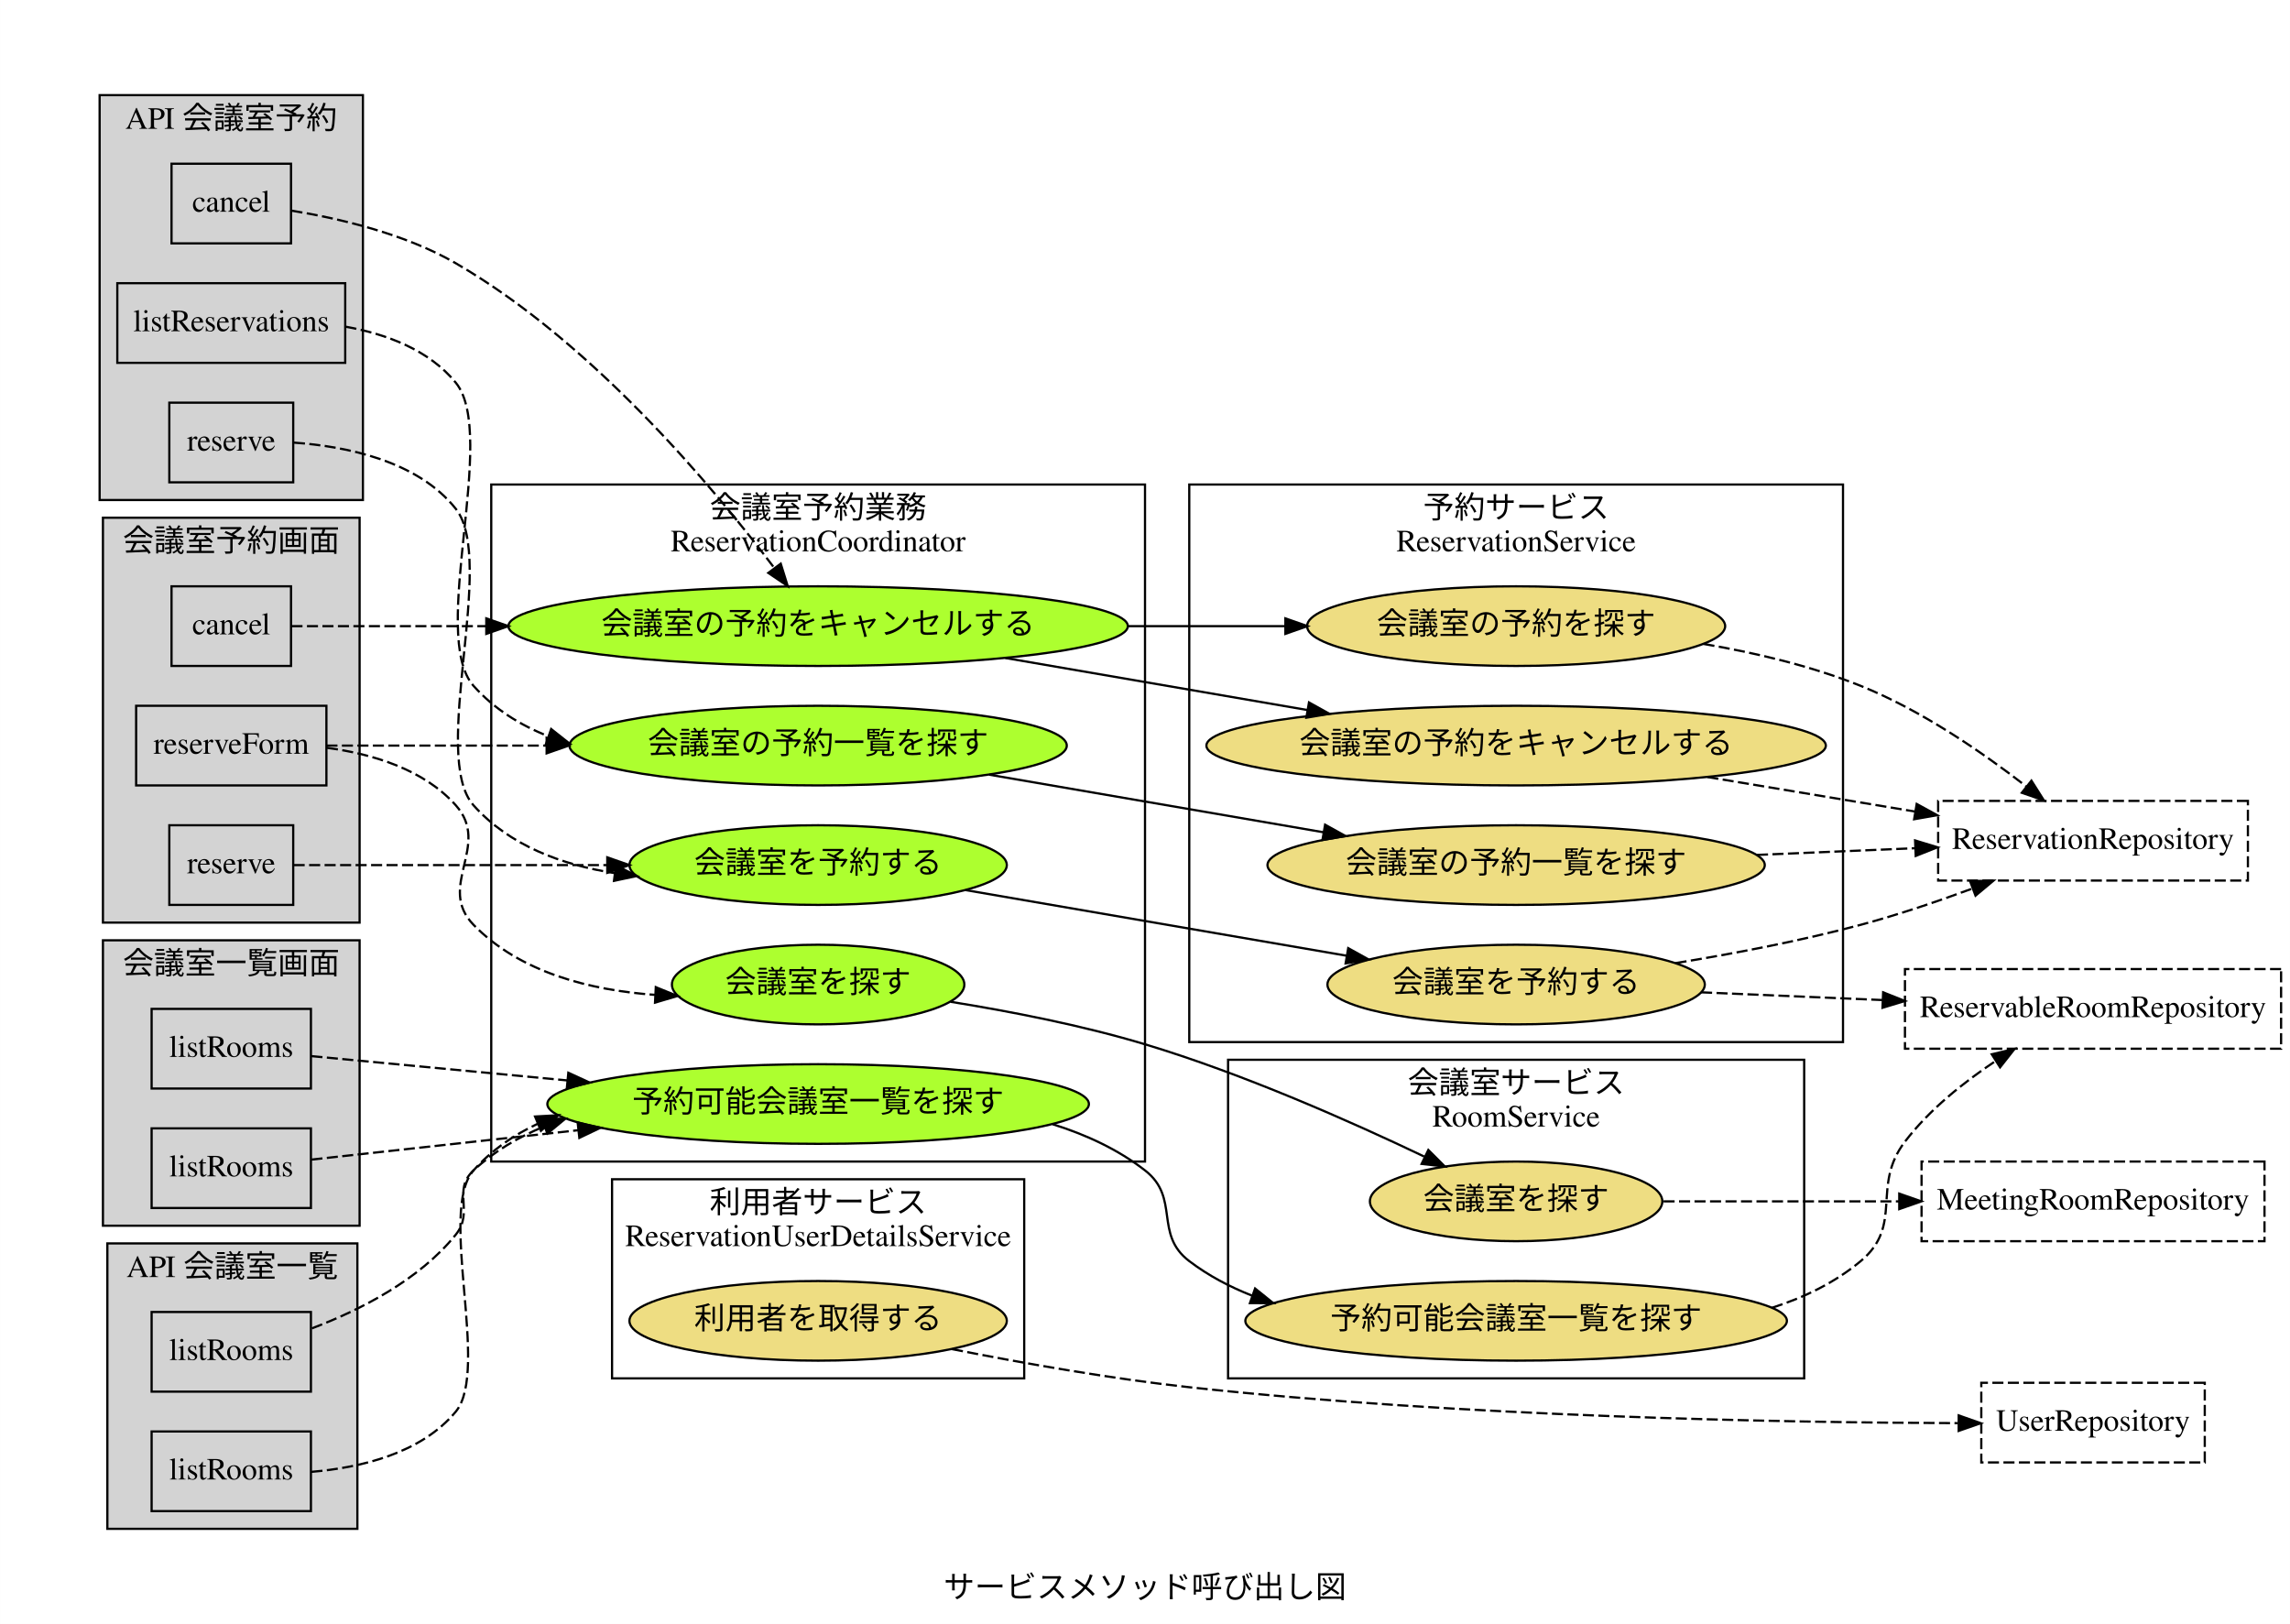
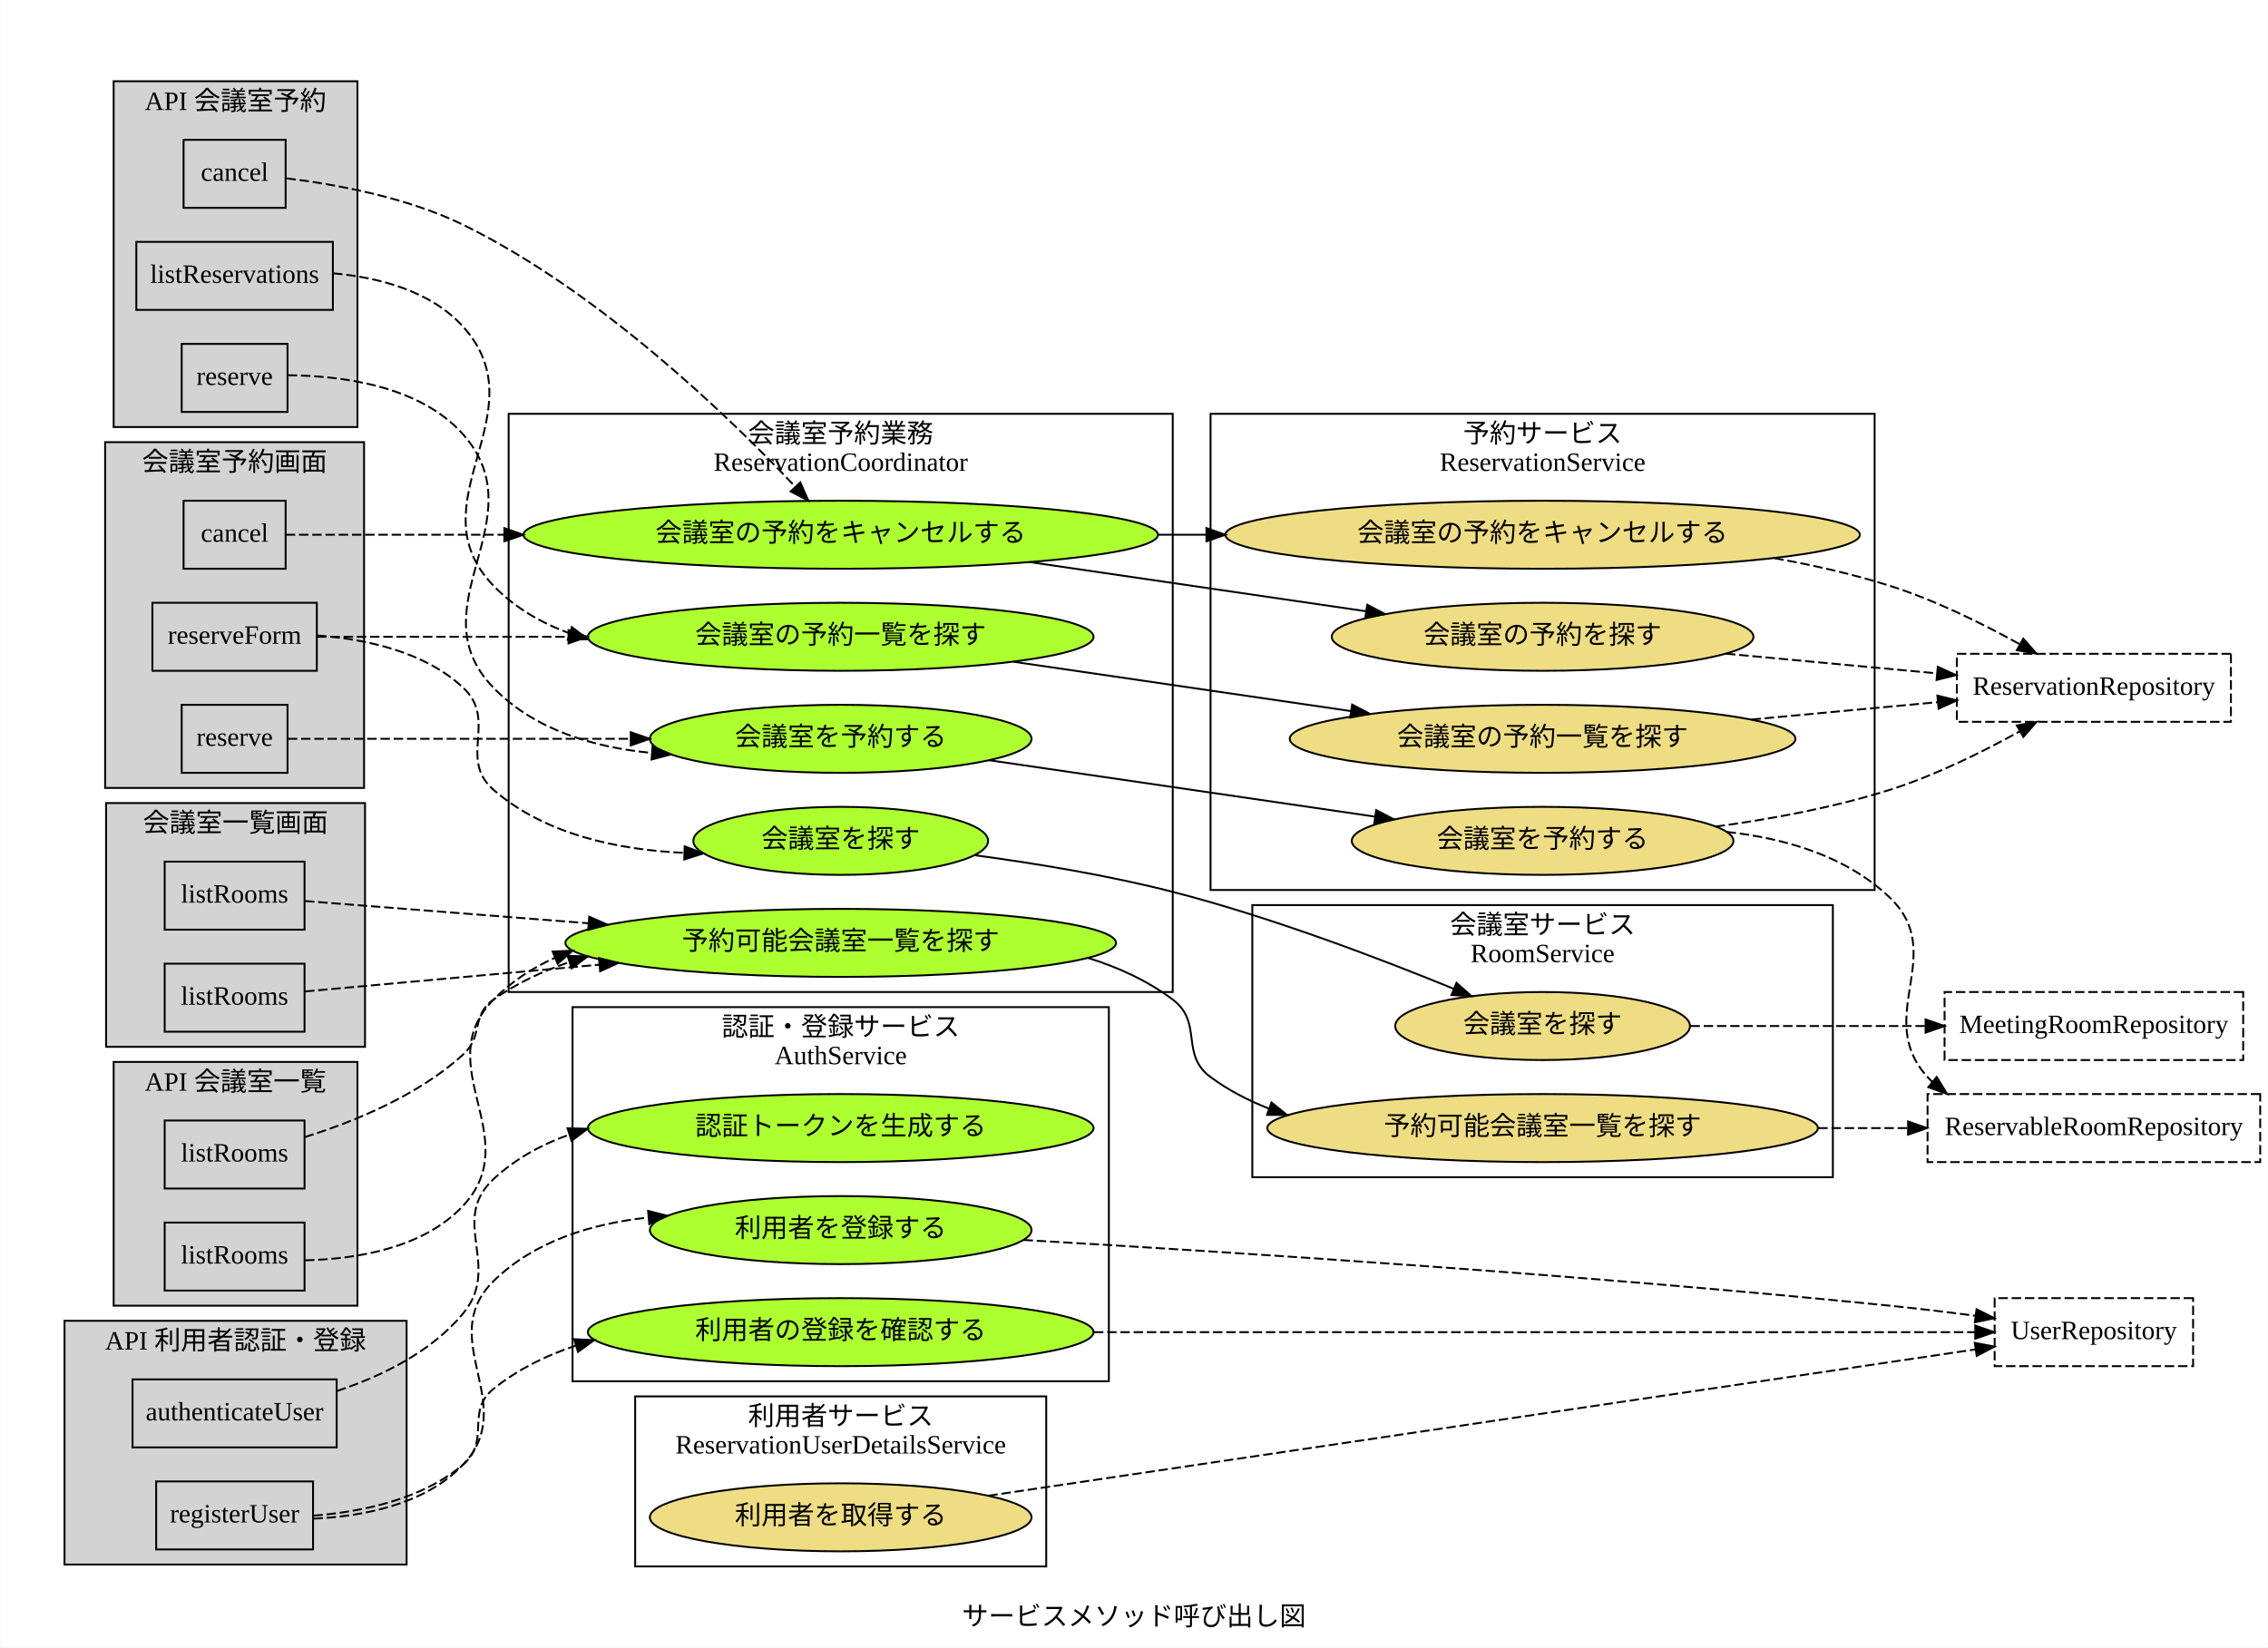
- <svg xmlns="http://www.w3.org/2000/svg" xmlns:xlink="http://www.w3.org/1999/xlink" width="1035px" height="734px" viewBox="0.00 0.00 1034.95 734.00">
-   <g id="graph0" class="graph" transform="scale(1.0 1.0) rotate(0) translate(4 730)">
-     <polygon fill="white" stroke="transparent" points="-4,4 -4,-730 1030.95,-730 1030.95,4 -4,4" />
-     <text text-anchor="middle" x="513.48" y="-7.8" font-family="Times,serif" font-size="14.00">サービスメソッド呼び出し図</text>
+ <svg xmlns="http://www.w3.org/2000/svg" xmlns:xlink="http://www.w3.org/1999/xlink" width="1200px" height="872px" viewBox="0.00 0.00 1199.74 872.00">
+   <g id="graph0" class="graph" transform="scale(1.0 1.0) rotate(0) translate(4 868)">
+     <polygon fill="white" stroke="transparent" points="-4,4 -4,-868 1195.74,-868 1195.74,4 -4,4" />
+     <text text-anchor="middle" x="595.87" y="-7.8" font-family="Times New Roman,serif" font-size="14.00">
+             サービスメソッド呼び出し図
+         </text>
    <g id="clust1" class="cluster">
            </g>
+     <g id="clust6" class="cluster">
+       <polygon fill="none" stroke="black" points="331.94,-39 331.94,-129 549.43,-129 549.43,-39 331.94,-39" />
+       <text text-anchor="middle" x="440.69" y="-113.8" font-family="Times New Roman,serif" font-size="14.00">
+                 利用者サービス
+             </text>
+       <text text-anchor="middle" x="440.69" y="-98.8" font-family="Times New Roman,serif" font-size="14.00">
+                 ReservationUserDetailsService
+             </text>
+     </g>
+     <g id="clust4" class="cluster">
+       <polygon fill="none" stroke="black" points="265,-343 265,-649 616.37,-649 616.37,-343 265,-343" />
+       <text text-anchor="middle" x="440.69" y="-633.8" font-family="Times New Roman,serif" font-size="14.00">
+                 会議室予約業務
+             </text>
+       <text text-anchor="middle" x="440.69" y="-618.8" font-family="Times New Roman,serif" font-size="14.00">
+                 ReservationCoordinator
+             </text>
+     </g>
    <g id="clust2" class="cluster">
-       <polygon fill="none" stroke="black" points="533.48,-259 533.48,-511 828.95,-511 828.95,-259 533.48,-259" />
-       <text text-anchor="middle" x="681.21" y="-495.8" font-family="Times,serif" font-size="14.00">予約サービス</text>
-       <text text-anchor="middle" x="681.21" y="-480.8" font-family="Times,serif" font-size="14.00">
+       <polygon fill="none" stroke="black" points="298.8,-137 298.8,-335 582.57,-335 582.57,-137 298.8,-137" />
+       <text text-anchor="middle" x="440.69" y="-319.8" font-family="Times New Roman,serif" font-size="14.00">
+                 認証・登録サービス
+             </text>
+       <text text-anchor="middle" x="440.69" y="-304.8" font-family="Times New Roman,serif" font-size="14.00">
+                 AuthService
+             </text>
+     </g>
+     <g id="clust5" class="cluster">
+       <polygon fill="none" stroke="black" points="658.47,-245 658.47,-389 965.64,-389 965.64,-245 658.47,-245" />
+       <text text-anchor="middle" x="812.06" y="-373.8" font-family="Times New Roman,serif" font-size="14.00">
+                 会議室サービス
+             </text>
+       <text text-anchor="middle" x="812.06" y="-358.8" font-family="Times New Roman,serif" font-size="14.00">
+                 RoomService
+             </text>
+     </g>
+     <g id="clust3" class="cluster">
+       <polygon fill="none" stroke="black" points="636.37,-397 636.37,-649 987.74,-649 987.74,-397 636.37,-397" />
+       <text text-anchor="middle" x="812.06" y="-633.8" font-family="Times New Roman,serif" font-size="14.00">
+                 予約サービス
+             </text>
+       <text text-anchor="middle" x="812.06" y="-618.8" font-family="Times New Roman,serif" font-size="14.00">
                ReservationService
            </text>
    </g>
-     <g id="clust3" class="cluster">
-       <polygon fill="none" stroke="black" points="218,-205 218,-511 513.48,-511 513.48,-205 218,-205" />
-       <text text-anchor="middle" x="365.74" y="-495.8" font-family="Times,serif" font-size="14.00">会議室予約業務</text>
-       <text text-anchor="middle" x="365.74" y="-480.8" font-family="Times,serif" font-size="14.00">
-                 ReservationCoordinator
-             </text>
-     </g>
-     <g id="clust4" class="cluster">
-       <polygon fill="none" stroke="black" points="551.02,-107 551.02,-251 811.4,-251 811.4,-107 551.02,-107" />
-       <text text-anchor="middle" x="681.21" y="-235.8" font-family="Times,serif" font-size="14.00">会議室サービス</text>
-       <text text-anchor="middle" x="681.21" y="-220.8" font-family="Times,serif" font-size="14.00">RoomService
-             </text>
-     </g>
-     <g id="clust5" class="cluster">
-       <polygon fill="none" stroke="black" points="272.6,-107 272.6,-197 458.88,-197 458.88,-107 272.6,-107" />
-       <text text-anchor="middle" x="365.74" y="-181.8" font-family="Times,serif" font-size="14.00">利用者サービス</text>
-       <text text-anchor="middle" x="365.74" y="-166.8" font-family="Times,serif" font-size="14.00">
-                 ReservationUserDetailsService
-             </text>
-     </g>
-     <g id="clust6" class="cluster">
+     <g id="clust7" class="cluster">
            </g>
-     <g id="clust7" class="cluster">
-       <polygon fill="lightgrey" stroke="black" points="42.5,-313 42.5,-496 158.5,-496 158.5,-313 42.5,-313" />
-       <text text-anchor="middle" x="100.5" y="-480.8" font-family="Times,serif" font-size="14.00">会議室予約画面</text>
+     <g id="clust11" class="cluster">
+       <polygon fill="lightgrey" stroke="black" points="30,-40 30,-169 211,-169 211,-40 30,-40" />
+       <text text-anchor="middle" x="120.5" y="-153.8" font-family="Times New Roman,serif" font-size="14.00">API
+                 利用者認証・登録
+             </text>
+     </g>
+     <g id="clust9" class="cluster">
+       <polygon fill="lightgrey" stroke="black" points="56,-177 56,-306 185,-306 185,-177 56,-177" />
+       <text text-anchor="middle" x="120.5" y="-290.8" font-family="Times New Roman,serif" font-size="14.00">API
+                 会議室一覧
+             </text>
+     </g>
+     <g id="clust10" class="cluster">
+       <polygon fill="lightgrey" stroke="black" points="56,-642 56,-825 185,-825 185,-642 56,-642" />
+       <text text-anchor="middle" x="120.5" y="-809.8" font-family="Times New Roman,serif" font-size="14.00">API
+                 会議室予約
+             </text>
    </g>
    <g id="clust8" class="cluster">
-       <polygon fill="lightgrey" stroke="black" points="44.5,-39 44.5,-168 157.5,-168 157.5,-39 44.5,-39" />
-       <text text-anchor="middle" x="101" y="-152.8" font-family="Times,serif" font-size="14.00">API 会議室一覧</text>
-     </g>
-     <g id="clust9" class="cluster">
-       <polygon fill="lightgrey" stroke="black" points="41,-504 41,-687 160,-687 160,-504 41,-504" />
-       <text text-anchor="middle" x="100.5" y="-671.8" font-family="Times,serif" font-size="14.00">API 会議室予約</text>
-     </g>
-     <g id="clust10" class="cluster">
-       <polygon fill="lightgrey" stroke="black" points="42.5,-176 42.5,-305 158.5,-305 158.5,-176 42.5,-176" />
-       <text text-anchor="middle" x="100.5" y="-289.8" font-family="Times,serif" font-size="14.00">会議室一覧画面</text>
+       <polygon fill="lightgrey" stroke="black" points="51.5,-451 51.5,-634 188.5,-634 188.5,-451 51.5,-451" />
+       <text text-anchor="middle" x="120" y="-618.8" font-family="Times New Roman,serif" font-size="14.00">
+                 会議室予約画面
+             </text>
+     </g>
+     <g id="clust12" class="cluster">
+       <polygon fill="lightgrey" stroke="black" points="52,-314 52,-443 189,-443 189,-314 52,-314" />
+       <text text-anchor="middle" x="120.5" y="-427.8" font-family="Times New Roman,serif" font-size="14.00">
+                 会議室一覧画面
+             </text>
    </g>
    <g id="node1" class="node">
      <g id="a_node1">
        <a xlink:href="https://github.com/system-sekkei/library/tree/master/src/main/java/mrs/application/coordinator/reservation/ReservationCoordinator.java" xlink:title="ReservationCoordinator.cancelReservedMeetingRoom(ReservationId)">
-           <ellipse fill="greenyellow" stroke="black" cx="365.74" cy="-447" rx="139.98" ry="18" />
-           <text text-anchor="middle" x="365.74" y="-443.3" font-family="Times,serif" font-size="14.00">
-                         会議室の予約をキャンセルする
+           <ellipse fill="greenyellow" stroke="black" cx="440.69" cy="-585" rx="167.87" ry="18" />
+           <text text-anchor="middle" x="440.69" y="-581.3" font-family="Times New Roman,serif" font-size="14.00">会議室の予約をキャンセルする
                    </text>
        </a>
      </g>
    </g>
    <g id="node2" class="node">
      <g id="a_node2">
        <a xlink:href="https://github.com/system-sekkei/library/tree/master/src/main/java/mrs/application/service/reservation/ReservationService.java" xlink:title="ReservationService.cancel(Reservation)">
-           <ellipse fill="#eedd82" stroke="black" cx="681.21" cy="-393" rx="139.98" ry="18" />
-           <text text-anchor="middle" x="681.21" y="-389.3" font-family="Times,serif" font-size="14.00">
-                         会議室の予約をキャンセルする
+           <ellipse fill="#eedd82" stroke="black" cx="812.06" cy="-585" rx="167.87" ry="18" />
+           <text text-anchor="middle" x="812.06" y="-581.3" font-family="Times New Roman,serif" font-size="14.00">会議室の予約をキャンセルする
                    </text>
        </a>
      </g>
    </g>
    <g id="edge1" class="edge">
-       <path fill="none" stroke="black" d="M450.33,-432.6C492.4,-425.35 543.53,-416.55 586.87,-409.08" />
-       <polygon fill="black" stroke="black" points="587.59,-412.51 596.85,-407.36 586.4,-405.61 587.59,-412.51" />
+       <path fill="none" stroke="black" d="M608.54,-585C617.06,-585 625.63,-585 634.18,-585" />
+       <polygon fill="black" stroke="black" points="634.2,-588.5 644.2,-585 634.2,-581.5 634.2,-588.5" />
    </g>
    <g id="node3" class="node">
      <g id="a_node3">
        <a xlink:href="https://github.com/system-sekkei/library/tree/master/src/main/java/mrs/application/service/reservation/ReservationService.java" xlink:title="ReservationService.findOne(ReservationId)">
-           <ellipse fill="#eedd82" stroke="black" cx="681.21" cy="-447" rx="94.48" ry="18" />
-           <text text-anchor="middle" x="681.21" y="-443.3" font-family="Times,serif" font-size="14.00">
-                         会議室の予約を探す
+           <ellipse fill="#eedd82" stroke="black" cx="812.06" cy="-531" rx="111.58" ry="18" />
+           <text text-anchor="middle" x="812.06" y="-527.3" font-family="Times New Roman,serif" font-size="14.00">会議室の予約を探す
                    </text>
        </a>
      </g>
    </g>
    <g id="edge2" class="edge">
-       <path fill="none" stroke="black" d="M505.6,-447C529.57,-447 554.1,-447 576.91,-447" />
-       <polygon fill="black" stroke="black" points="576.92,-450.5 586.92,-447 576.92,-443.5 576.92,-450.5" />
-     </g>
-     <g id="node25" class="node">
-       <polygon fill="none" stroke="black" stroke-dasharray="5,2" points="1011.95,-368 871.95,-368 871.95,-332 1011.95,-332 1011.95,-368" />
-       <text text-anchor="middle" x="941.95" y="-346.3" font-family="Times,serif" font-size="14.00">
+       <path fill="none" stroke="black" d="M540.67,-570.53C595.99,-562.44 664.5,-552.43 718.71,-544.5" />
+       <polygon fill="black" stroke="black" points="719.27,-547.96 728.66,-543.05 718.26,-541.03 719.27,-547.96" />
+     </g>
+     <g id="node30" class="node">
+       <polygon fill="none" stroke="black" stroke-dasharray="5,2" points="1176.24,-522 1031.24,-522 1031.24,-486 1176.24,-486 1176.24,-522" />
+       <text text-anchor="middle" x="1103.74" y="-500.3" font-family="Times New Roman,serif" font-size="14.00">
                ReservationRepository
            </text>
    </g>
-     <g id="edge18" class="edge">
-       <path fill="none" stroke="black" stroke-dasharray="5,2" d="M767.65,-378.8C797.93,-373.77 831.86,-368.13 861.62,-363.18" />
-       <polygon fill="black" stroke="black" points="862.25,-366.63 871.54,-361.54 861.1,-359.72 862.25,-366.63" />
-     </g>
-     <g id="edge19" class="edge">
-       <path fill="none" stroke="black" stroke-dasharray="5,2" d="M765.9,-438.95C789.45,-434.95 814.69,-428.96 836.95,-420 864.33,-408.98 891.89,-389.99 911.76,-374.57" />
-       <polygon fill="black" stroke="black" points="914.11,-377.16 919.77,-368.21 909.76,-371.68 914.11,-377.16" />
+     <g id="edge23" class="edge">
+       <path fill="none" stroke="black" stroke-dasharray="5,2" d="M934.68,-572.6C955.32,-568.92 976.33,-564.15 995.74,-558 1019.65,-550.42 1044.77,-538 1064.65,-526.99" />
+       <polygon fill="black" stroke="black" points="1066.41,-530.02 1073.4,-522.05 1062.97,-523.92 1066.41,-530.02" />
+     </g>
+     <g id="edge24" class="edge">
+       <path fill="none" stroke="black" stroke-dasharray="5,2" d="M909.11,-522.05C945.24,-518.68 985.95,-514.89 1020.69,-511.65" />
+       <polygon fill="black" stroke="black" points="1021.16,-515.12 1030.79,-510.71 1020.51,-508.15 1021.16,-515.12" />
    </g>
    <g id="node4" class="node">
      <g id="a_node4">
        <a xlink:href="https://github.com/system-sekkei/library/tree/master/src/main/java/mrs/application/coordinator/reservation/ReservationCoordinator.java" xlink:title="ReservationCoordinator.searchReservations(ReservableRoomId)">
-           <ellipse fill="greenyellow" stroke="black" cx="365.74" cy="-393" rx="112.38" ry="18" />
-           <text text-anchor="middle" x="365.74" y="-389.3" font-family="Times,serif" font-size="14.00">
-                         会議室の予約一覧を探す
+           <ellipse fill="greenyellow" stroke="black" cx="440.69" cy="-531" rx="133.78" ry="18" />
+           <text text-anchor="middle" x="440.69" y="-527.3" font-family="Times New Roman,serif" font-size="14.00">会議室の予約一覧を探す
                    </text>
        </a>
      </g>
    </g>
    <g id="node5" class="node">
      <g id="a_node5">
        <a xlink:href="https://github.com/system-sekkei/library/tree/master/src/main/java/mrs/application/service/reservation/ReservationService.java" xlink:title="ReservationService.findReservations(ReservableRoomId)">
-           <ellipse fill="#eedd82" stroke="black" cx="681.21" cy="-339" rx="112.38" ry="18" />
-           <text text-anchor="middle" x="681.21" y="-335.3" font-family="Times,serif" font-size="14.00">
-                         会議室の予約一覧を探す
+           <ellipse fill="#eedd82" stroke="black" cx="812.06" cy="-477" rx="133.78" ry="18" />
+           <text text-anchor="middle" x="812.06" y="-473.3" font-family="Times New Roman,serif" font-size="14.00">会議室の予約一覧を探す
                    </text>
        </a>
      </g>
    </g>
    <g id="edge3" class="edge">
-       <path fill="none" stroke="black" d="M443.02,-379.86C488.7,-371.99 546.9,-361.97 594.21,-353.82" />
-       <polygon fill="black" stroke="black" points="594.87,-357.25 604.13,-352.11 593.68,-350.35 594.87,-357.25" />
-     </g>
-     <g id="edge20" class="edge">
-       <path fill="none" stroke="black" stroke-dasharray="5,2" d="M790.07,-343.59C814,-344.6 838.94,-345.66 861.49,-346.62" />
-       <polygon fill="black" stroke="black" points="861.53,-350.13 871.67,-347.05 861.82,-343.13 861.53,-350.13" />
+       <path fill="none" stroke="black" d="M532.04,-517.79C586.14,-509.88 655,-499.81 710.77,-491.66" />
+       <polygon fill="black" stroke="black" points="711.28,-495.12 720.67,-490.21 710.27,-488.2 711.28,-495.12" />
+     </g>
+     <g id="edge25" class="edge">
+       <path fill="none" stroke="black" stroke-dasharray="5,2" d="M922.57,-487.21C955.25,-490.25 990.48,-493.54 1021.05,-496.39" />
+       <polygon fill="black" stroke="black" points="1020.94,-499.89 1031.22,-497.33 1021.59,-492.92 1020.94,-499.89" />
    </g>
    <g id="node6" class="node">
      <g id="a_node6">
        <a xlink:href="https://github.com/system-sekkei/library/tree/master/src/main/java/mrs/application/coordinator/reservation/ReservationCoordinator.java" xlink:title="ReservationCoordinator.reserveMeetingRoom(ReservedTime, ReservableRoom, ReservationUserDetails)">
-           <ellipse fill="greenyellow" stroke="black" cx="365.74" cy="-339" rx="85.29" ry="18" />
-           <text text-anchor="middle" x="365.74" y="-335.3" font-family="Times,serif" font-size="14.00">
-                         会議室を予約する
+           <ellipse fill="greenyellow" stroke="black" cx="440.69" cy="-477" rx="100.98" ry="18" />
+           <text text-anchor="middle" x="440.69" y="-473.3" font-family="Times New Roman,serif" font-size="14.00">会議室を予約する
                    </text>
        </a>
      </g>
    </g>
    <g id="node7" class="node">
      <g id="a_node7">
        <a xlink:href="https://github.com/system-sekkei/library/tree/master/src/main/java/mrs/application/service/reservation/ReservationService.java" xlink:title="ReservationService.reserve(Reservation)">
-           <ellipse fill="#eedd82" stroke="black" cx="681.21" cy="-285" rx="85.29" ry="18" />
-           <text text-anchor="middle" x="681.21" y="-281.3" font-family="Times,serif" font-size="14.00">
-                         会議室を予約する
+           <ellipse fill="#eedd82" stroke="black" cx="812.06" cy="-423" rx="100.98" ry="18" />
+           <text text-anchor="middle" x="812.06" y="-419.3" font-family="Times New Roman,serif" font-size="14.00">会議室を予約する
                    </text>
        </a>
      </g>
    </g>
    <g id="edge4" class="edge">
-       <path fill="none" stroke="black" d="M432.45,-327.68C482.71,-319.02 552.09,-307.07 604.64,-298.02" />
-       <polygon fill="black" stroke="black" points="605.32,-301.45 614.58,-296.31 604.14,-294.55 605.32,-301.45" />
-     </g>
-     <g id="edge22" class="edge">
-       <path fill="none" stroke="black" stroke-dasharray="5,2" d="M753.27,-294.69C779.76,-299 809.95,-304.77 836.95,-312 853.56,-316.45 871.26,-322.42 887.25,-328.32" />
-       <polygon fill="black" stroke="black" points="886.38,-331.73 896.97,-331.97 888.84,-325.18 886.38,-331.73" />
-     </g>
-     <g id="node26" class="node">
-       <polygon fill="none" stroke="black" stroke-dasharray="5,2" points="1026.95,-292 856.95,-292 856.95,-256 1026.95,-256 1026.95,-292" />
-       <text text-anchor="middle" x="941.95" y="-270.3" font-family="Times,serif" font-size="14.00">
+       <path fill="none" stroke="black" d="M519.12,-465.68C578.73,-456.96 661.17,-444.91 723.24,-435.84" />
+       <polygon fill="black" stroke="black" points="724.02,-439.26 733.41,-434.35 723.01,-432.34 724.02,-439.26" />
+     </g>
+     <g id="edge27" class="edge">
+       <path fill="none" stroke="black" stroke-dasharray="5,2" d="M903.56,-430.56C933.38,-434.57 966.4,-440.7 995.74,-450 1019.65,-457.58 1044.77,-470 1064.65,-481.01" />
+       <polygon fill="black" stroke="black" points="1062.97,-484.08 1073.4,-485.95 1066.41,-477.98 1062.97,-484.08" />
+     </g>
+     <g id="node31" class="node">
+       <polygon fill="none" stroke="black" stroke-dasharray="5,2" points="1191.74,-289 1015.74,-289 1015.74,-253 1191.74,-253 1191.74,-289" />
+       <text text-anchor="middle" x="1103.74" y="-267.3" font-family="Times New Roman,serif" font-size="14.00">
                ReservableRoomRepository
            </text>
    </g>
-     <g id="edge21" class="edge">
-       <path fill="none" stroke="black" stroke-dasharray="5,2" d="M764.79,-281.49C790.89,-280.38 819.92,-279.15 846.77,-278" />
-       <polygon fill="black" stroke="black" points="847.09,-281.49 856.94,-277.57 846.8,-274.5 847.09,-281.49" />
+     <g id="edge26" class="edge">
+       <path fill="none" stroke="black" stroke-dasharray="5,2" d="M909.43,-427.75C940.54,-424.36 972.86,-414.88 995.74,-393 1026.93,-363.18 986.69,-329.9 1015.74,-298 1016.51,-297.15 1017.31,-296.33 1018.13,-295.54" />
+       <polygon fill="black" stroke="black" points="1020.57,-298.06 1026.12,-289.04 1016.15,-292.63 1020.57,-298.06" />
    </g>
    <g id="node8" class="node">
      <g id="a_node8">
        <a xlink:href="https://github.com/system-sekkei/library/tree/master/src/main/java/mrs/application/coordinator/reservation/ReservationCoordinator.java" xlink:title="ReservationCoordinator.searchMeetingRoom(RoomId)">
-           <ellipse fill="greenyellow" stroke="black" cx="365.74" cy="-285" rx="66.09" ry="18" />
-           <text text-anchor="middle" x="365.74" y="-281.3" font-family="Times,serif" font-size="14.00">
-                         会議室を探す
+           <ellipse fill="greenyellow" stroke="black" cx="440.69" cy="-423" rx="77.99" ry="18" />
+           <text text-anchor="middle" x="440.69" y="-419.3" font-family="Times New Roman,serif" font-size="14.00">会議室を探す
                    </text>
        </a>
      </g>
    </g>
    <g id="node9" class="node">
      <g id="a_node9">
        <a xlink:href="https://github.com/system-sekkei/library/tree/master/src/main/java/mrs/application/service/room/RoomService.java" xlink:title="RoomService.findMeetingRoom(RoomId)">
-           <ellipse fill="#eedd82" stroke="black" cx="681.21" cy="-187" rx="66.09" ry="18" />
-           <text text-anchor="middle" x="681.21" y="-183.3" font-family="Times,serif" font-size="14.00">
-                         会議室を探す
+           <ellipse fill="#eedd82" stroke="black" cx="812.06" cy="-325" rx="77.99" ry="18" />
+           <text text-anchor="middle" x="812.06" y="-321.3" font-family="Times New Roman,serif" font-size="14.00">会議室を探す
                    </text>
        </a>
      </g>
    </g>
    <g id="edge5" class="edge">
-       <path fill="none" stroke="black" d="M425.64,-277.2C452.72,-272.85 485.07,-266.55 513.48,-258 557.9,-244.63 606.46,-223.11 639.66,-207.26" />
-       <polygon fill="black" stroke="black" points="641.53,-210.24 649.02,-202.75 638.49,-203.94 641.53,-210.24" />
-     </g>
-     <g id="node23" class="node">
-       <polygon fill="none" stroke="black" stroke-dasharray="5,2" points="1019.45,-205 864.45,-205 864.45,-169 1019.45,-169 1019.45,-205" />
-       <text text-anchor="middle" x="941.95" y="-183.3" font-family="Times,serif" font-size="14.00">
+       <path fill="none" stroke="black" d="M511.6,-415.39C543.8,-411.07 582.34,-404.75 616.37,-396 668.41,-382.63 725.99,-360.69 764.93,-344.74" />
+       <polygon fill="black" stroke="black" points="766.51,-347.87 774.42,-340.82 763.84,-341.4 766.51,-347.87" />
+     </g>
+     <g id="node29" class="node">
+       <polygon fill="none" stroke="black" stroke-dasharray="5,2" points="1182.74,-343 1024.74,-343 1024.74,-307 1182.74,-307 1182.74,-343" />
+       <text text-anchor="middle" x="1103.74" y="-321.3" font-family="Times New Roman,serif" font-size="14.00">
                MeetingRoomRepository
            </text>
    </g>
-     <g id="edge23" class="edge">
-       <path fill="none" stroke="black" stroke-dasharray="5,2" d="M747.84,-187C780.13,-187 819.49,-187 854.23,-187" />
-       <polygon fill="black" stroke="black" points="854.37,-190.5 864.37,-187 854.37,-183.5 854.37,-190.5" />
+     <g id="edge28" class="edge">
+       <path fill="none" stroke="black" stroke-dasharray="5,2" d="M890.31,-325C928.54,-325 974.88,-325 1014.51,-325" />
+       <polygon fill="black" stroke="black" points="1014.7,-328.5 1024.7,-325 1014.7,-321.5 1014.7,-328.5" />
    </g>
    <g id="node10" class="node">
      <g id="a_node10">
        <a xlink:href="https://github.com/system-sekkei/library/tree/master/src/main/java/mrs/application/coordinator/reservation/ReservationCoordinator.java" xlink:title="ReservationCoordinator.searchReservableRooms(ReservedDate)">
-           <ellipse fill="greenyellow" stroke="black" cx="365.74" cy="-231" rx="122.38" ry="18" />
-           <text text-anchor="middle" x="365.74" y="-227.3" font-family="Times,serif" font-size="14.00">
-                         予約可能会議室一覧を探す
+           <ellipse fill="greenyellow" stroke="black" cx="440.69" cy="-369" rx="145.67" ry="18" />
+           <text text-anchor="middle" x="440.69" y="-365.3" font-family="Times New Roman,serif" font-size="14.00">予約可能会議室一覧を探す
                    </text>
        </a>
      </g>
    </g>
    <g id="node11" class="node">
      <g id="a_node11">
        <a xlink:href="https://github.com/system-sekkei/library/tree/master/src/main/java/mrs/application/service/room/RoomService.java" xlink:title="RoomService.findReservableRooms(ReservedDate)">
-           <ellipse fill="#eedd82" stroke="black" cx="681.21" cy="-133" rx="122.38" ry="18" />
-           <text text-anchor="middle" x="681.21" y="-129.3" font-family="Times,serif" font-size="14.00">
-                         予約可能会議室一覧を探す
+           <ellipse fill="#eedd82" stroke="black" cx="812.06" cy="-271" rx="145.67" ry="18" />
+           <text text-anchor="middle" x="812.06" y="-267.3" font-family="Times New Roman,serif" font-size="14.00">予約可能会議室一覧を探す
                    </text>
        </a>
      </g>
    </g>
    <g id="edge6" class="edge">
-       <path fill="none" stroke="black" d="M471.76,-221.86C486.78,-217.17 501.25,-210.48 513.48,-201 529.5,-188.58 517.33,-172.26 533.48,-160 542.08,-153.46 551.78,-148.34 561.99,-144.34" />
-       <polygon fill="black" stroke="black" points="563.23,-147.62 571.49,-140.98 560.9,-141.02 563.23,-147.62" />
-     </g>
-     <g id="edge24" class="edge">
-       <path fill="none" stroke="black" stroke-dasharray="5,2" d="M796.88,-138.92C811.46,-143.56 825.32,-150.31 836.95,-160 856.62,-176.38 841.41,-193.67 856.95,-214 867.96,-228.4 883.38,-240.79 898.01,-250.51" />
-       <polygon fill="black" stroke="black" points="896.18,-253.49 906.49,-255.91 899.94,-247.59 896.18,-253.49" />
+       <path fill="none" stroke="black" d="M571.5,-361.06C587.62,-356.07 603.08,-348.97 616.37,-339 632.59,-326.83 620.05,-310.03 636.37,-298 645.73,-291.1 656.15,-285.65 667.11,-281.38" />
+       <polygon fill="black" stroke="black" points="668.61,-284.56 676.86,-277.91 666.27,-277.96 668.61,-284.56" />
+     </g>
+     <g id="edge29" class="edge">
+       <path fill="none" stroke="black" stroke-dasharray="5,2" d="M957.9,-271C973.87,-271 989.85,-271 1005.04,-271" />
+       <polygon fill="black" stroke="black" points="1005.43,-274.5 1015.43,-271 1005.43,-267.5 1005.43,-274.5" />
    </g>
    <g id="node12" class="node">
      <g id="a_node12">
+         <a xlink:href="https://github.com/system-sekkei/library/tree/master/src/main/java/mrs/application/service/auth/AuthService.java" xlink:title="AuthService.createJwtResponse(Authentication)">
+           <ellipse fill="greenyellow" stroke="black" cx="440.69" cy="-271" rx="133.78" ry="18" />
+           <text text-anchor="middle" x="440.69" y="-267.3" font-family="Times New Roman,serif" font-size="14.00">認証トークンを生成する
+                     </text>
+         </a>
+       </g>
+     </g>
+     <g id="node13" class="node">
+       <g id="a_node13">
+         <a xlink:href="https://github.com/system-sekkei/library/tree/master/src/main/java/mrs/application/service/auth/AuthService.java" xlink:title="AuthService.createUser(UserId, Password, Name, String)">
+           <ellipse fill="greenyellow" stroke="black" cx="440.69" cy="-217" rx="100.98" ry="18" />
+           <text text-anchor="middle" x="440.69" y="-213.3" font-family="Times New Roman,serif" font-size="14.00">利用者を登録する
+                     </text>
+         </a>
+       </g>
+     </g>
+     <g id="node28" class="node">
+       <polygon fill="none" stroke="black" stroke-dasharray="5,2" points="1156.24,-181 1051.24,-181 1051.24,-145 1156.24,-145 1156.24,-181" />
+       <text text-anchor="middle" x="1103.74" y="-159.3" font-family="Times New Roman,serif" font-size="14.00">
+                 UserRepository
+             </text>
+     </g>
+     <g id="edge21" class="edge">
+       <path fill="none" stroke="black" stroke-dasharray="5,2" d="M537.42,-211.78C647.99,-205.36 835.27,-193.28 995.74,-177 1010.43,-175.51 1026.22,-173.61 1041.03,-171.69" />
+       <polygon fill="black" stroke="black" points="1041.65,-175.14 1051.11,-170.37 1040.74,-168.2 1041.65,-175.14" />
+     </g>
+     <g id="node14" class="node">
+       <g id="a_node14">
+         <a xlink:href="https://github.com/system-sekkei/library/tree/master/src/main/java/mrs/application/service/auth/AuthService.java" xlink:title="AuthService.findUserById(String)">
+           <ellipse fill="greenyellow" stroke="black" cx="440.69" cy="-163" rx="133.78" ry="18" />
+           <text text-anchor="middle" x="440.69" y="-159.3" font-family="Times New Roman,serif" font-size="14.00">利用者の登録を確認する
+                     </text>
+         </a>
+       </g>
+     </g>
+     <g id="edge22" class="edge">
+       <path fill="none" stroke="black" stroke-dasharray="5,2" d="M574.66,-163C716.42,-163 934.75,-163 1040.75,-163" />
+       <polygon fill="black" stroke="black" points="1040.96,-166.5 1050.96,-163 1040.96,-159.5 1040.96,-166.5" />
+     </g>
+     <g id="node15" class="node">
+       <g id="a_node15">
        <a xlink:href="https://github.com/system-sekkei/library/tree/master/src/main/java/mrs/application/service/user/ReservationUserDetailsService.java" xlink:title="ReservationUserDetailsService.loadUserByUsername(String)">
-           <ellipse fill="#eedd82" stroke="black" cx="365.74" cy="-133" rx="85.29" ry="18" />
-           <text text-anchor="middle" x="365.74" y="-129.3" font-family="Times,serif" font-size="14.00">
-                         利用者を取得する
-                     </text>
-         </a>
-       </g>
+           <ellipse fill="#eedd82" stroke="black" cx="440.69" cy="-65" rx="100.98" ry="18" />
+           <text text-anchor="middle" x="440.69" y="-61.3" font-family="Times New Roman,serif" font-size="14.00">利用者を取得する
+                     </text>
+         </a>
+       </g>
+     </g>
+     <g id="edge30" class="edge">
+       <path fill="none" stroke="black" stroke-dasharray="5,2" d="M518.81,-76.43C651.35,-96.08 919.75,-135.87 1040.92,-153.83" />
+       <polygon fill="black" stroke="black" points="1040.72,-157.34 1051.13,-155.35 1041.75,-150.42 1040.72,-157.34" />
+     </g>
+     <g id="node16" class="node">
+       <polygon fill="lightgray" stroke="black" points="163.5,-549 76.5,-549 76.5,-513 163.5,-513 163.5,-549" />
+       <text text-anchor="middle" x="120" y="-527.3" font-family="Times New Roman,serif" font-size="14.00">
+                 reserveForm
+             </text>
+     </g>
+     <g id="edge17" class="edge">
+       <path fill="none" stroke="black" stroke-dasharray="5,2" d="M163.65,-531C197.93,-531 248.16,-531 296.41,-531" />
+       <polygon fill="black" stroke="black" points="296.67,-534.5 306.67,-531 296.67,-527.5 296.67,-534.5" />
+     </g>
+     <g id="edge11" class="edge">
+       <path fill="none" stroke="black" stroke-dasharray="5,2" d="M163.7,-531.69C189.15,-529.83 220.41,-523.26 241,-504 259.28,-486.9 238.09,-466.41 257,-450 284.33,-426.28 323.07,-418.23 357.84,-416.64" />
+       <polygon fill="black" stroke="black" points="358.12,-420.13 368.01,-416.35 357.91,-413.14 358.12,-420.13" />
+     </g>
+     <g id="node17" class="node">
+       <polygon fill="lightgray" stroke="black" points="147,-603 93,-603 93,-567 147,-567 147,-603" />
+       <text text-anchor="middle" x="120" y="-581.3" font-family="Times New Roman,serif" font-size="14.00">cancel
+             </text>
+     </g>
+     <g id="edge8" class="edge">
+       <path fill="none" stroke="black" stroke-dasharray="5,2" d="M147.08,-585C173.6,-585 217.17,-585 262.68,-585" />
+       <polygon fill="black" stroke="black" points="262.72,-588.5 272.72,-585 262.72,-581.5 262.72,-588.5" />
+     </g>
+     <g id="node18" class="node">
+       <polygon fill="lightgray" stroke="black" points="148,-495 92,-495 92,-459 148,-459 148,-495" />
+       <text text-anchor="middle" x="120" y="-473.3" font-family="Times New Roman,serif" font-size="14.00">
+                 reserve
+             </text>
+     </g>
+     <g id="edge10" class="edge">
+       <path fill="none" stroke="black" stroke-dasharray="5,2" d="M148.17,-477C188.03,-477 264.65,-477 329.34,-477" />
+       <polygon fill="black" stroke="black" points="329.61,-480.5 339.61,-477 329.61,-473.5 329.61,-480.5" />
+     </g>
+     <g id="node19" class="node">
+       <polygon fill="lightgray" stroke="black" points="157,-275 83,-275 83,-239 157,-239 157,-275" />
+       <text text-anchor="middle" x="120" y="-253.3" font-family="Times New Roman,serif" font-size="14.00">
+                 listRooms
+             </text>
+     </g>
+     <g id="edge13" class="edge">
+       <path fill="none" stroke="black" stroke-dasharray="5,2" d="M157,-266.18C182.83,-274.24 217.15,-288.16 241,-310 251.86,-319.94 244.97,-330.51 257,-339 269.05,-347.51 282.66,-353.93 296.87,-358.74" />
+       <polygon fill="black" stroke="black" points="296.21,-362.2 306.8,-361.82 298.28,-355.51 296.21,-362.2" />
+     </g>
+     <g id="node20" class="node">
+       <polygon fill="lightgray" stroke="black" points="157,-221 83,-221 83,-185 157,-185 157,-221" />
+       <text text-anchor="middle" x="120" y="-199.3" font-family="Times New Roman,serif" font-size="14.00">
+                 listRooms
+             </text>
+     </g>
+     <g id="edge12" class="edge">
+       <path fill="none" stroke="black" stroke-dasharray="5,2" d="M157.24,-201.02C184.25,-201.65 219.95,-207.29 241,-230 274.29,-265.91 222.67,-304.08 257,-339 266.34,-348.5 277.44,-355.71 289.49,-361.12" />
+       <polygon fill="black" stroke="black" points="288.29,-364.41 298.87,-364.92 290.91,-357.92 288.29,-364.41" />
+     </g>
+     <g id="node21" class="node">
+       <polygon fill="lightgray" stroke="black" points="147,-794 93,-794 93,-758 147,-758 147,-794" />
+       <text text-anchor="middle" x="120" y="-772.3" font-family="Times New Roman,serif" font-size="14.00">cancel
+             </text>
+     </g>
+     <g id="edge7" class="edge">
+       <path fill="none" stroke="black" stroke-dasharray="5,2" d="M147.45,-773.63C172.58,-770.57 210.89,-763.75 241,-749 313.06,-713.68 381.71,-647.31 416.33,-610.76" />
+       <polygon fill="black" stroke="black" points="419.31,-612.7 423.59,-603.01 414.2,-607.92 419.31,-612.7" />
+     </g>
+     <g id="node22" class="node">
+       <polygon fill="lightgray" stroke="black" points="148,-686 92,-686 92,-650 148,-650 148,-686" />
+       <text text-anchor="middle" x="120" y="-664.3" font-family="Times New Roman,serif" font-size="14.00">
+                 reserve
+             </text>
+     </g>
+     <g id="edge9" class="edge">
+       <path fill="none" stroke="black" stroke-dasharray="5,2" d="M148.1,-669.4C175.8,-669.21 217.93,-664.18 241,-638 280.65,-593 215.18,-547 257,-504 278.59,-481.8 309.89,-472.51 340.5,-469.55" />
+       <polygon fill="black" stroke="black" points="341.13,-473.01 350.84,-468.77 340.61,-466.03 341.13,-473.01" />
+     </g>
+     <g id="node23" class="node">
+       <polygon fill="lightgray" stroke="black" points="172,-740 68,-740 68,-704 172,-704 172,-740" />
+       <text text-anchor="middle" x="120" y="-718.3" font-family="Times New Roman,serif" font-size="14.00">
+                 listReservations
+             </text>
+     </g>
+     <g id="edge16" class="edge">
+       <path fill="none" stroke="black" stroke-dasharray="5,2" d="M172.1,-723.36C196.42,-721.17 223.86,-714.05 241,-695 282.01,-649.44 214.32,-602 257,-558 268.28,-546.37 282.22,-538.29 297.33,-532.79" />
+       <polygon fill="black" stroke="black" points="298.44,-536.11 306.88,-529.7 296.28,-529.45 298.44,-536.11" />
    </g>
    <g id="node24" class="node">
-       <polygon fill="none" stroke="black" stroke-dasharray="5,2" points="992.45,-105 891.45,-105 891.45,-69 992.45,-69 992.45,-105" />
-       <text text-anchor="middle" x="941.95" y="-83.3" font-family="Times,serif" font-size="14.00">UserRepository
-             </text>
-     </g>
-     <g id="edge25" class="edge">
-       <path fill="none" stroke="black" stroke-dasharray="5,2" d="M426.26,-120.22C457.94,-113.94 497.66,-106.91 533.48,-103 656.4,-89.59 801.26,-87.03 880.91,-86.76" />
-       <polygon fill="black" stroke="black" points="881.24,-90.26 891.23,-86.74 881.23,-83.26 881.24,-90.26" />
-     </g>
-     <g id="node13" class="node">
-       <polygon fill="lightgray" stroke="black" points="143.5,-411 57.5,-411 57.5,-375 143.5,-375 143.5,-411" />
-       <text text-anchor="middle" x="100.5" y="-389.3" font-family="Times,serif" font-size="14.00">reserveForm
-             </text>
-     </g>
-     <g id="edge17" class="edge">
-       <path fill="none" stroke="black" stroke-dasharray="5,2" d="M143.5,-393C170.57,-393 207.26,-393 242.99,-393" />
-       <polygon fill="black" stroke="black" points="243.03,-396.5 253.03,-393 243.03,-389.5 243.03,-396.5" />
-     </g>
-     <g id="edge11" class="edge">
-       <path fill="none" stroke="black" stroke-dasharray="5,2" d="M143.74,-392.01C164.21,-389.25 187.46,-382.32 202,-366 218.14,-347.88 193.07,-329.37 210,-312 231.03,-290.43 262.72,-282.44 291.96,-280.34" />
-       <polygon fill="black" stroke="black" points="292.37,-283.82 302.18,-279.83 292.02,-276.83 292.37,-283.82" />
-     </g>
-     <g id="node14" class="node">
-       <polygon fill="lightgray" stroke="black" points="128.5,-357 72.5,-357 72.5,-321 128.5,-321 128.5,-357" />
-       <text text-anchor="middle" x="100.5" y="-335.3" font-family="Times,serif" font-size="14.00">reserve</text>
-     </g>
-     <g id="edge10" class="edge">
-       <path fill="none" stroke="black" stroke-dasharray="5,2" d="M128.68,-339C161.92,-339 219.97,-339 270.19,-339" />
-       <polygon fill="black" stroke="black" points="270.44,-342.5 280.44,-339 270.44,-335.5 270.44,-342.5" />
-     </g>
-     <g id="node15" class="node">
-       <polygon fill="lightgray" stroke="black" points="127.5,-465 73.5,-465 73.5,-429 127.5,-429 127.5,-465" />
-       <text text-anchor="middle" x="100.5" y="-443.3" font-family="Times,serif" font-size="14.00">cancel</text>
-     </g>
-     <g id="edge8" class="edge">
-       <path fill="none" stroke="black" stroke-dasharray="5,2" d="M127.7,-447C149.24,-447 181.66,-447 215.65,-447" />
-       <polygon fill="black" stroke="black" points="215.76,-450.5 225.76,-447 215.76,-443.5 215.76,-450.5" />
-     </g>
-     <g id="node16" class="node">
-       <polygon fill="lightgray" stroke="black" points="136.5,-137 64.5,-137 64.5,-101 136.5,-101 136.5,-137" />
-       <text text-anchor="middle" x="100.5" y="-115.3" font-family="Times,serif" font-size="14.00">listRooms</text>
-     </g>
-     <g id="edge13" class="edge">
-       <path fill="none" stroke="black" stroke-dasharray="5,2" d="M136.93,-129.6C158.68,-137.85 185.43,-151.4 202,-172 210.38,-182.42 200.19,-191.92 210,-201 219.27,-209.58 230.23,-216.04 241.97,-220.87" />
-       <polygon fill="black" stroke="black" points="240.94,-224.22 251.53,-224.4 243.36,-217.65 240.94,-224.22" />
-     </g>
-     <g id="node17" class="node">
-       <polygon fill="lightgray" stroke="black" points="136.5,-83 64.5,-83 64.5,-47 136.5,-47 136.5,-83" />
-       <text text-anchor="middle" x="100.5" y="-61.3" font-family="Times,serif" font-size="14.00">listRooms</text>
-     </g>
-     <g id="edge12" class="edge">
-       <path fill="none" stroke="black" stroke-dasharray="5,2" d="M136.73,-64.75C158.96,-66.63 186.34,-73.06 202,-92 217.47,-110.72 193.87,-182.84 210,-201 218.09,-210.11 228.05,-216.96 238.98,-222.06" />
-       <polygon fill="black" stroke="black" points="237.8,-225.35 248.38,-225.94 240.47,-218.89 237.8,-225.35" />
-     </g>
-     <g id="node18" class="node">
-       <polygon fill="lightgray" stroke="black" points="152,-602 49,-602 49,-566 152,-566 152,-602" />
-       <text text-anchor="middle" x="100.5" y="-580.3" font-family="Times,serif" font-size="14.00">
-                 listReservations
-             </text>
-     </g>
-     <g id="edge16" class="edge">
-       <path fill="none" stroke="black" stroke-dasharray="5,2" d="M152.12,-582.35C170.6,-579.03 189.91,-571.85 202,-557 221.25,-533.35 189.7,-442.76 210,-420 219.27,-409.6 231.01,-402.28 243.86,-397.21" />
-       <polygon fill="black" stroke="black" points="245.08,-400.49 253.39,-393.92 242.79,-393.88 245.08,-400.49" />
-     </g>
-     <g id="node19" class="node">
-       <polygon fill="lightgray" stroke="black" points="128.5,-548 72.5,-548 72.5,-512 128.5,-512 128.5,-548" />
-       <text text-anchor="middle" x="100.5" y="-526.3" font-family="Times,serif" font-size="14.00">reserve</text>
-     </g>
-     <g id="edge9" class="edge">
-       <path fill="none" stroke="black" stroke-dasharray="5,2" d="M128.81,-529.94C152.18,-528.29 184.7,-521.83 202,-500 220.53,-476.62 190.13,-388.25 210,-366 226.2,-347.85 249.9,-339.07 273.91,-335.34" />
-       <polygon fill="black" stroke="black" points="274.35,-338.81 283.83,-334.07 273.47,-331.87 274.35,-338.81" />
-     </g>
-     <g id="node20" class="node">
-       <polygon fill="lightgray" stroke="black" points="127.5,-656 73.5,-656 73.5,-620 127.5,-620 127.5,-656" />
-       <text text-anchor="middle" x="100.5" y="-634.3" font-family="Times,serif" font-size="14.00">cancel</text>
-     </g>
-     <g id="edge7" class="edge">
-       <path fill="none" stroke="black" stroke-dasharray="5,2" d="M127.72,-634.8C148.9,-631.35 178.87,-624.42 202,-611 263.83,-575.12 318.44,-509.72 345.92,-473.29" />
-       <polygon fill="black" stroke="black" points="348.84,-475.23 351.99,-465.11 343.22,-471.05 348.84,-475.23" />
-     </g>
-     <g id="node21" class="node">
-       <polygon fill="lightgray" stroke="black" points="136.5,-274 64.5,-274 64.5,-238 136.5,-238 136.5,-274" />
-       <text text-anchor="middle" x="100.5" y="-252.3" font-family="Times,serif" font-size="14.00">listRooms</text>
+       <polygon fill="lightgray" stroke="black" points="174,-138 66,-138 66,-102 174,-102 174,-138" />
+       <text text-anchor="middle" x="120" y="-116.3" font-family="Times New Roman,serif" font-size="14.00">
+                 authenticateUser
+             </text>
+     </g>
+     <g id="edge18" class="edge">
+       <path fill="none" stroke="black" stroke-dasharray="5,2" d="M174.05,-131.81C197.78,-139.69 224.15,-152.51 241,-173 261.55,-197.98 233.29,-222 257,-244 268.47,-254.64 282.21,-262.21 296.93,-267.48" />
+       <polygon fill="black" stroke="black" points="296.15,-270.91 306.74,-270.63 298.28,-264.24 296.15,-270.91" />
+     </g>
+     <g id="node25" class="node">
+       <polygon fill="lightgray" stroke="black" points="161.5,-84 78.5,-84 78.5,-48 161.5,-48 161.5,-84" />
+       <text text-anchor="middle" x="120" y="-62.3" font-family="Times New Roman,serif" font-size="14.00">
+                 registerUser
+             </text>
+     </g>
+     <g id="edge19" class="edge">
+       <path fill="none" stroke="black" stroke-dasharray="5,2" d="M161.67,-64.29C187.97,-65.49 220.92,-71.72 241,-93 270.99,-124.78 225.85,-159.36 257,-190 278.56,-211.21 309.04,-220.45 338.94,-223.67" />
+       <polygon fill="black" stroke="black" points="338.78,-227.17 349.04,-224.54 339.38,-220.19 338.78,-227.17" />
+     </g>
+     <g id="edge20" class="edge">
+       <path fill="none" stroke="black" stroke-dasharray="5,2" d="M161.66,-65.88C187.13,-67.86 219.14,-74.37 241,-93 255.57,-105.42 242.07,-121.01 257,-133 269.76,-143.25 284.68,-150.61 300.39,-155.82" />
+       <polygon fill="black" stroke="black" points="299.67,-159.26 310.26,-158.79 301.69,-152.56 299.67,-159.26" />
+     </g>
+     <g id="node26" class="node">
+       <polygon fill="lightgray" stroke="black" points="157,-412 83,-412 83,-376 157,-376 157,-412" />
+       <text text-anchor="middle" x="120" y="-390.3" font-family="Times New Roman,serif" font-size="14.00">
+                 listRooms
+             </text>
    </g>
    <g id="edge15" class="edge">
-       <path fill="none" stroke="black" stroke-dasharray="5,2" d="M136.73,-252.65C166.49,-249.83 210.82,-245.62 252.5,-241.66" />
-       <polygon fill="black" stroke="black" points="252.84,-245.14 262.46,-240.71 252.17,-238.17 252.84,-245.14" />
-     </g>
-     <g id="node22" class="node">
-       <polygon fill="lightgray" stroke="black" points="136.5,-220 64.5,-220 64.5,-184 136.5,-184 136.5,-220" />
-       <text text-anchor="middle" x="100.5" y="-198.3" font-family="Times,serif" font-size="14.00">listRooms</text>
+       <path fill="none" stroke="black" stroke-dasharray="5,2" d="M157.25,-391.16C193.88,-388.28 252.69,-383.67 307.2,-379.39" />
+       <polygon fill="black" stroke="black" points="307.62,-382.87 317.32,-378.6 307.07,-375.89 307.62,-382.87" />
+     </g>
+     <g id="node27" class="node">
+       <polygon fill="lightgray" stroke="black" points="157,-358 83,-358 83,-322 157,-322 157,-358" />
+       <text text-anchor="middle" x="120" y="-336.3" font-family="Times New Roman,serif" font-size="14.00">
+                 listRooms
+             </text>
    </g>
    <g id="edge14" class="edge">
-       <path fill="none" stroke="black" stroke-dasharray="5,2" d="M136.73,-205.88C167.66,-209.29 214.32,-214.43 257.39,-219.17" />
-       <polygon fill="black" stroke="black" points="257.05,-222.66 267.38,-220.27 257.82,-215.7 257.05,-222.66" />
+       <path fill="none" stroke="black" stroke-dasharray="5,2" d="M157.25,-343.3C195.18,-346.75 256.92,-352.37 313.01,-357.47" />
+       <polygon fill="black" stroke="black" points="312.77,-360.97 323.05,-358.39 313.41,-353.99 312.77,-360.97" />
    </g>
  </g>
</svg>
